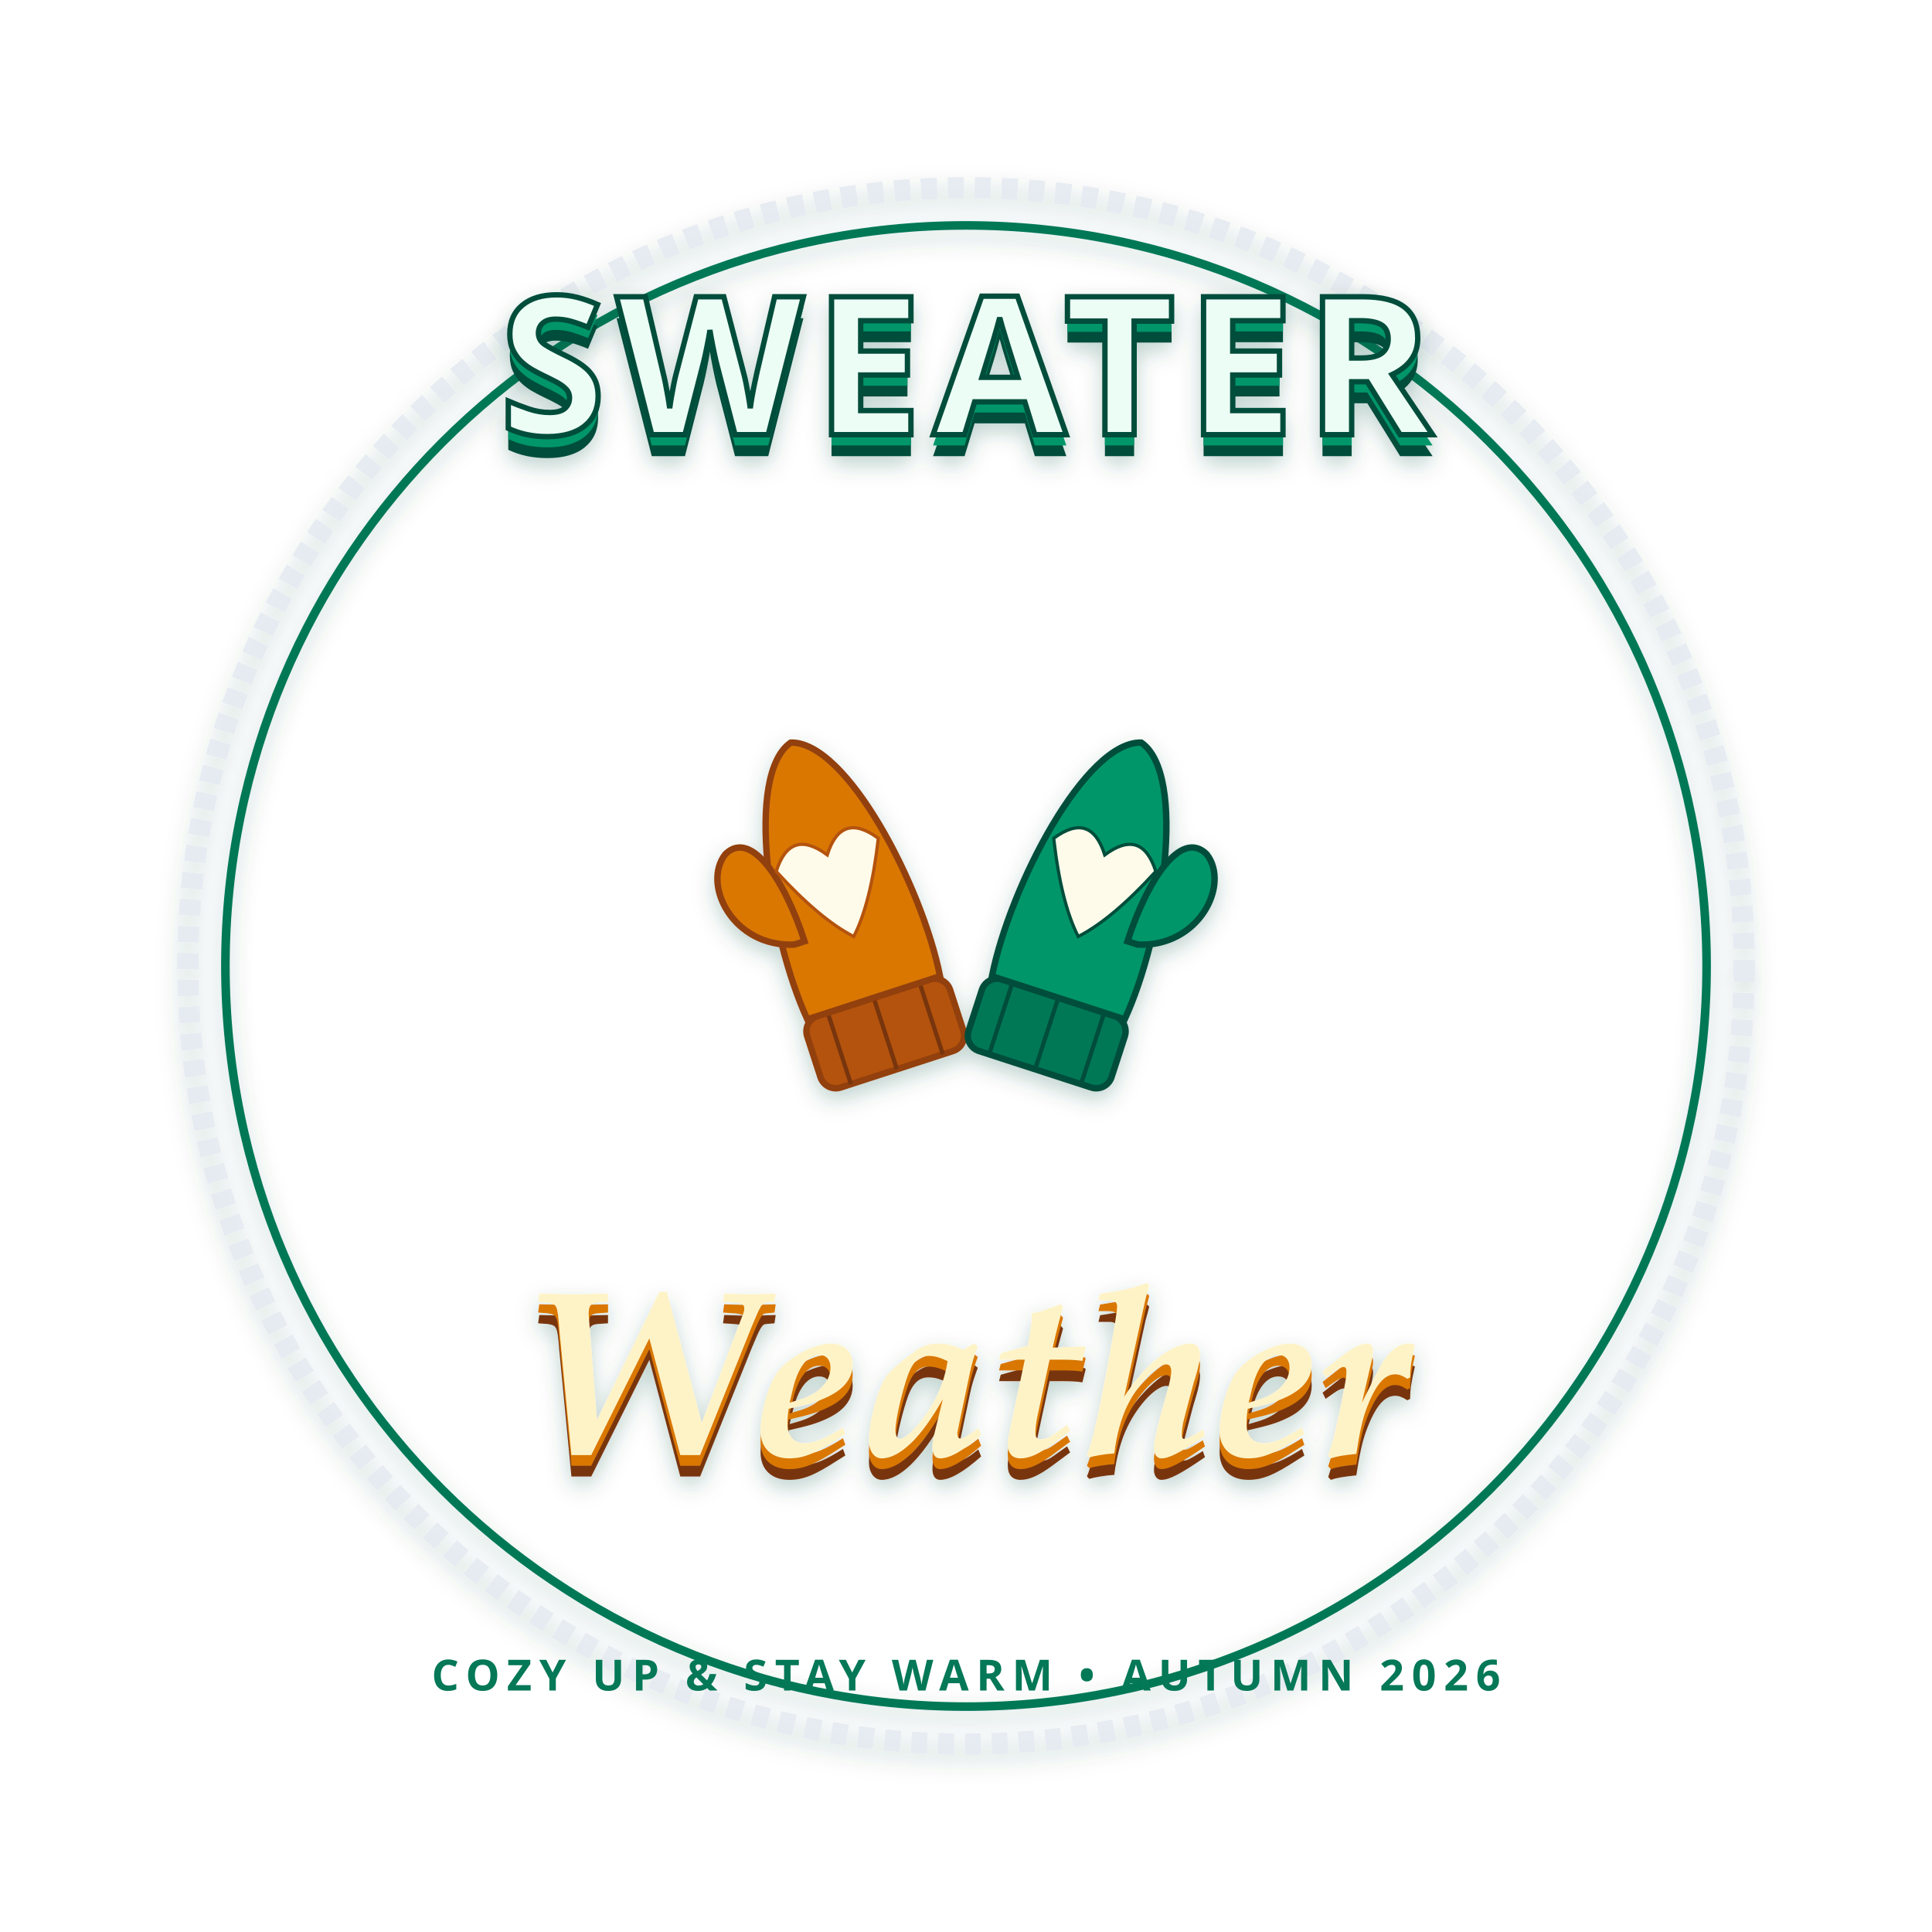
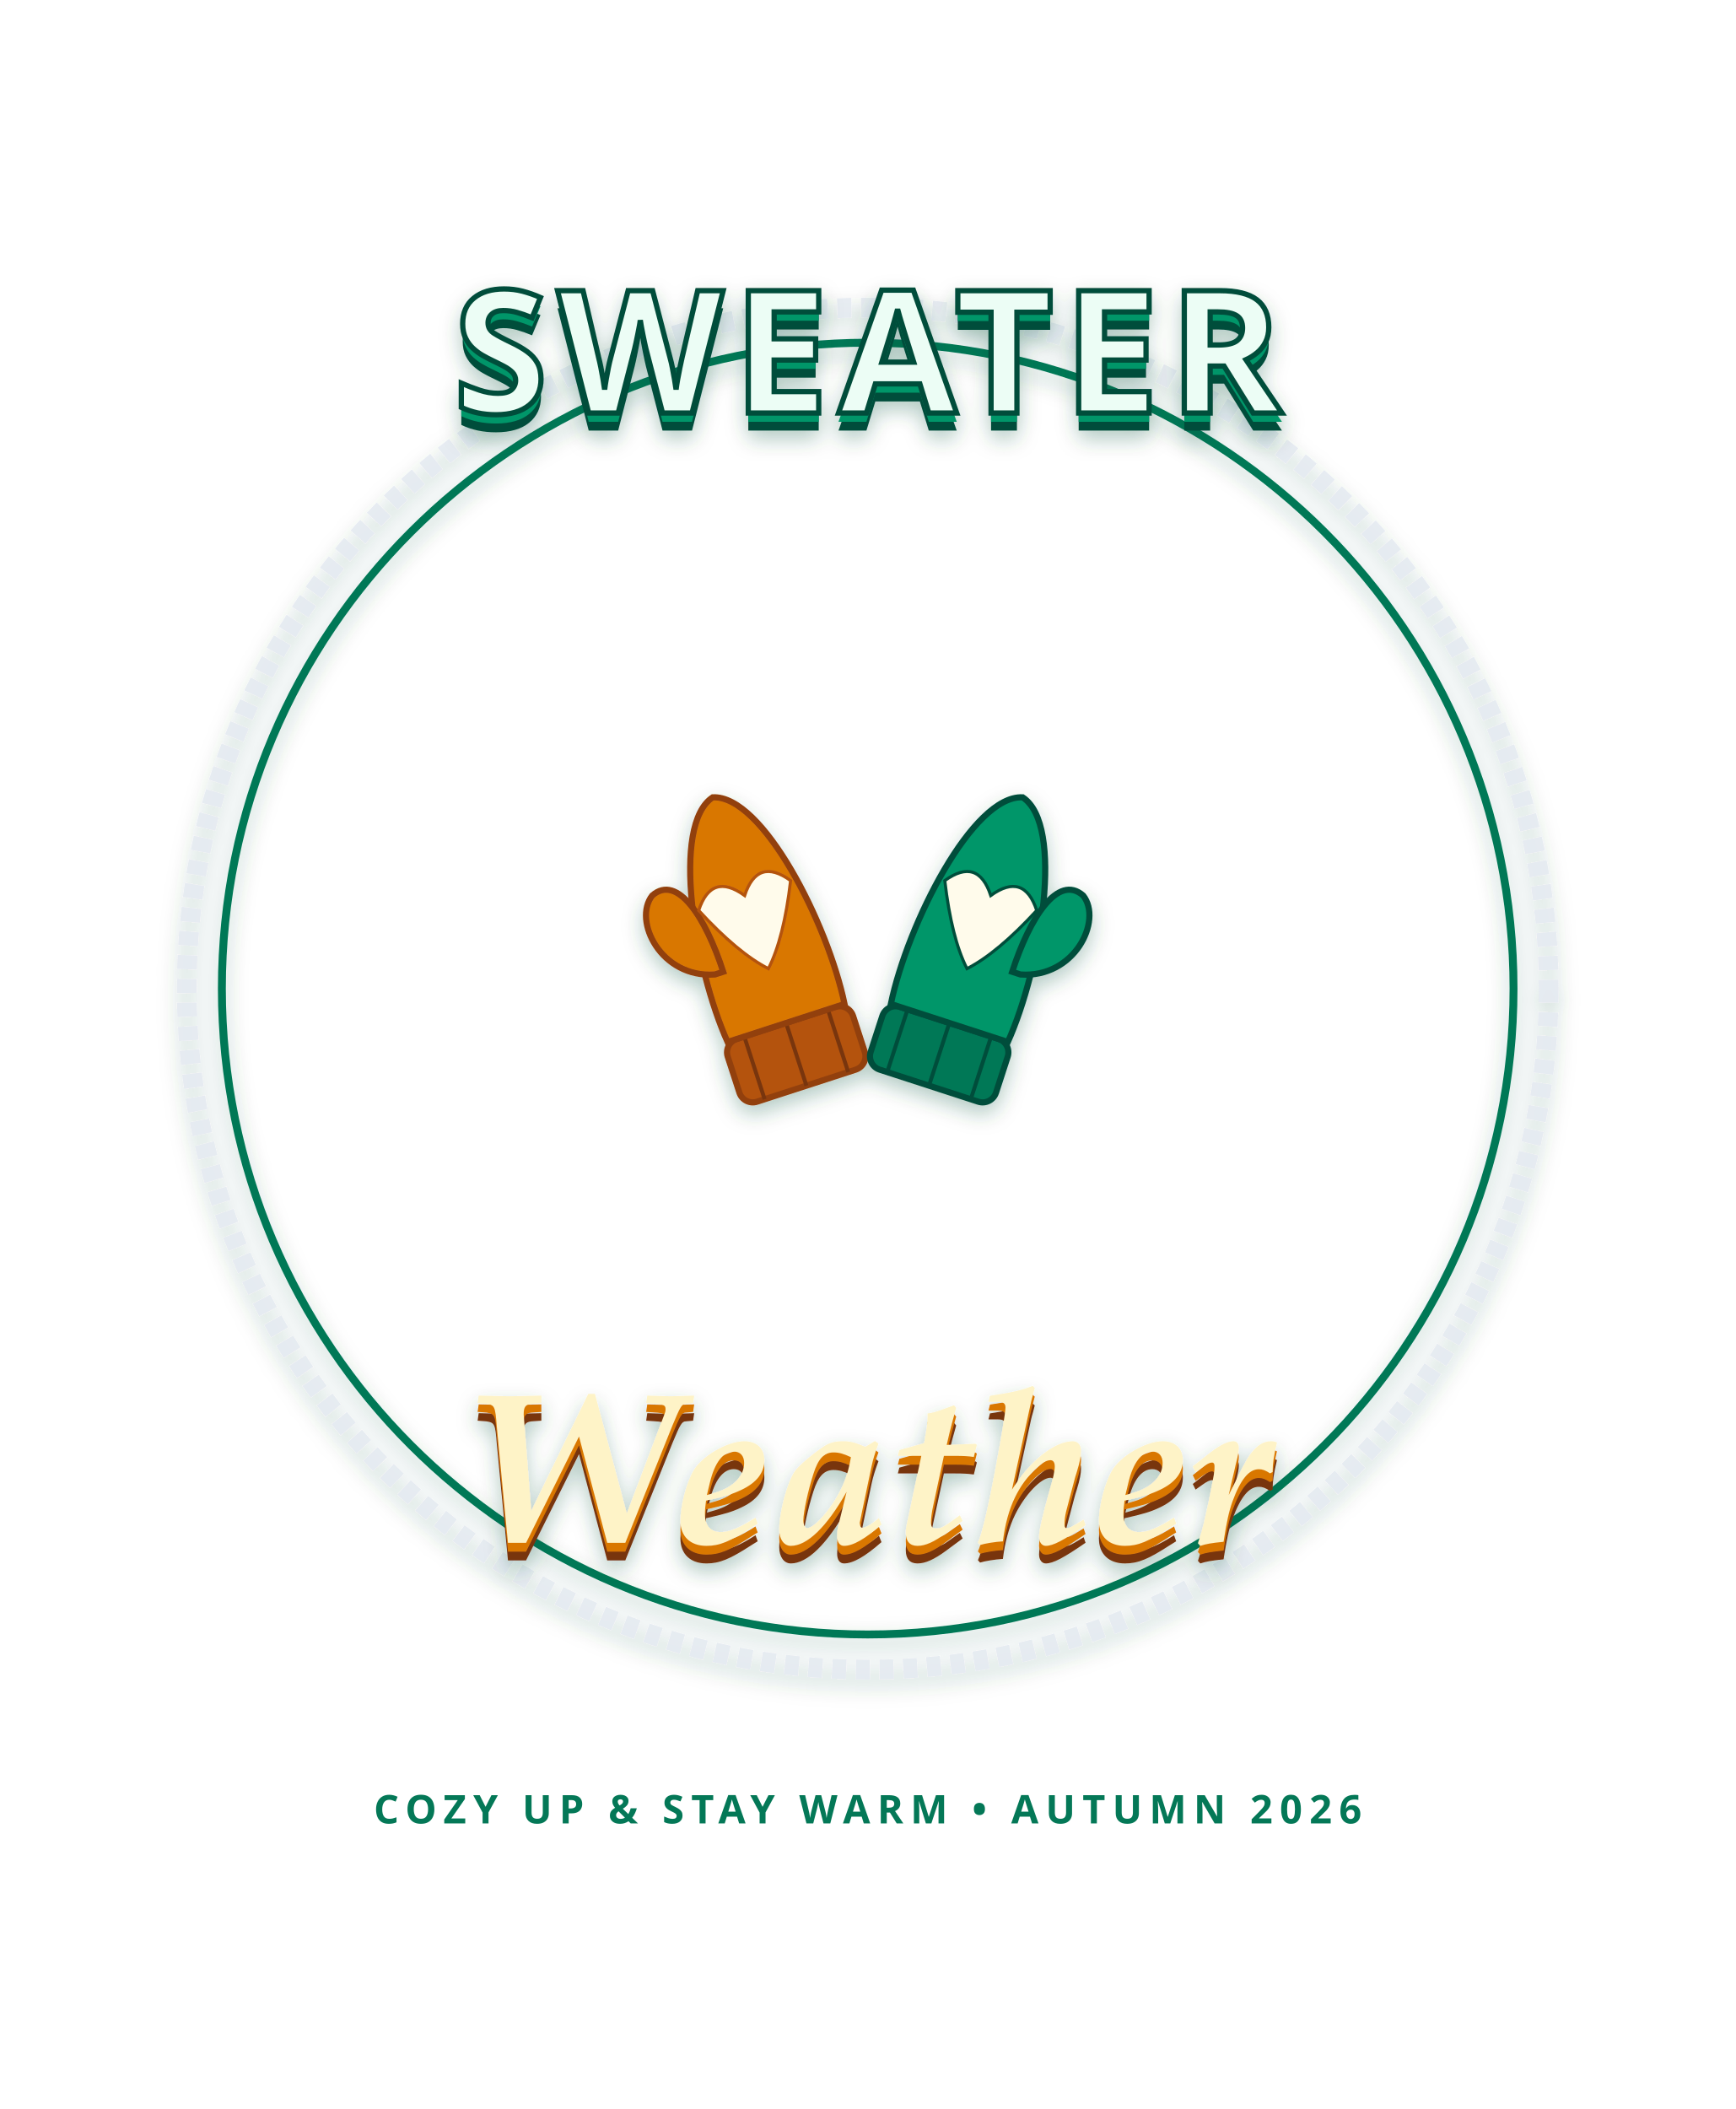
- <svg xmlns="http://www.w3.org/2000/svg" width="3600" height="3600" viewBox="0 0 3600 3600">
+ <svg xmlns="http://www.w3.org/2000/svg" width="3951" height="4800" viewBox="0 0 3951 4800">
  <defs>
    <filter id="shadow-sw" x="-20%" y="-20%" width="140%" height="140%">
-       <feDropShadow dx="0" dy="16" stdDeviation="20" flood-color="#064e3b" flood-opacity="0.25" />
+       <feDropShadow dx="0" dy="20" stdDeviation="24" flood-color="#064e3b" flood-opacity="0.3" />
    </filter>
  </defs>
  <g filter="url(#shadow-sw)">
-     <circle cx="1800" cy="1800" r="1450" fill="none" stroke="#E2E8F0" stroke-width="40" stroke-dasharray="30 20" opacity="0.8" />
-     <circle cx="1800" cy="1800" r="1380" fill="none" stroke="#047857" stroke-width="16" />
+     <circle cx="1975" cy="2250" r="1550" fill="none" stroke="#E2E8F0" stroke-width="45" stroke-dasharray="32 22" opacity="0.8" />
+     <circle cx="1975" cy="2250" r="1470" fill="none" stroke="#047857" stroke-width="18" />
  </g>
-   <g transform="translate(1800, 1650)" filter="url(#shadow-sw)">
-     <g transform="translate(-240, 0) rotate(-18)" fill="#D97706" stroke="#92400E" stroke-width="12">
-       <rect x="-140" y="220" width="280" height="140" rx="30" fill="#B45309" />
-       <line x1="-90" y1="220" x2="-90" y2="360" stroke="#78350F" stroke-width="8" />
-       <line x1="0" y1="220" x2="0" y2="360" stroke="#78350F" stroke-width="8" />
-       <line x1="90" y1="220" x2="90" y2="360" stroke="#78350F" stroke-width="8" />
-       <path d="M -130,220 C -150,50 -100,-250 0,-280 C 100,-250 150,50 130,220 Z" />
-       <path d="M -110,80 C -220,50 -240,-80 -180,-120 C -120,-150 -90, -40 -90,80 Z" />
-       <path d="M 0,-60 Q -50,-130 -100,-60 Q -50,50 0,100 Q 50,50 100,-60 Q 50,-130 0,-60 Z" fill="#FFFBEB" stroke="#B45309" stroke-width="6" />
+   <g transform="translate(1975, 2100)" filter="url(#shadow-sw)">
+     <g transform="translate(-260, 0) rotate(-18)" fill="#D97706" stroke="#92400E" stroke-width="14">
+       <rect x="-150" y="240" width="300" height="150" rx="32" fill="#B45309" />
+       <line x1="-100" y1="240" x2="-100" y2="390" stroke="#78350F" stroke-width="9" />
+       <line x1="0" y1="240" x2="0" y2="390" stroke="#78350F" stroke-width="9" />
+       <line x1="100" y1="240" x2="100" y2="390" stroke="#78350F" stroke-width="9" />
+       <path d="M -140,240 C -160,55 -110,-270 0,-300 C 110,-270 160,55 140,240 Z" />
+       <path d="M -120,85 C -240,55 -260,-90 -200,-130 C -130,-160 -100,-45 -100,85 Z" />
+       <path d="M 0,-65 Q -55,-140 -110,-65 Q -55,55 0,110 Q 55,55 110,-65 Q 55,-140 0,-65 Z" fill="#FFFBEB" stroke="#B45309" stroke-width="7" />
    </g>
-     <g transform="translate(240, 0) rotate(18)" fill="#059669" stroke="#064E3B" stroke-width="12">
-       <rect x="-140" y="220" width="280" height="140" rx="30" fill="#047857" />
-       <line x1="-90" y1="220" x2="-90" y2="360" stroke="#064E3B" stroke-width="8" />
-       <line x1="0" y1="220" x2="0" y2="360" stroke="#064E3B" stroke-width="8" />
-       <line x1="90" y1="220" x2="90" y2="360" stroke="#064E3B" stroke-width="8" />
-       <path d="M -130,220 C -150,50 -100,-250 0,-280 C 100,-250 150,50 130,220 Z" />
-       <path d="M 110,80 C 220,50 240,-80 180,-120 C 120,-150 90, -40 90,80 Z" />
-       <path d="M 0,-60 Q -50,-130 -100,-60 Q -50,50 0,100 Q 50,50 100,-60 Q 50,-130 0,-60 Z" fill="#FFFBEB" stroke="#064E3B" stroke-width="6" />
+     <g transform="translate(260, 0) rotate(18)" fill="#059669" stroke="#064E3B" stroke-width="14">
+       <rect x="-150" y="240" width="300" height="150" rx="32" fill="#047857" />
+       <line x1="-100" y1="240" x2="-100" y2="390" stroke="#064E3B" stroke-width="9" />
+       <line x1="0" y1="240" x2="0" y2="390" stroke="#064E3B" stroke-width="9" />
+       <line x1="100" y1="240" x2="100" y2="390" stroke="#064E3B" stroke-width="9" />
+       <path d="M -140,240 C -160,55 -110,-270 0,-300 C 110,-270 160,55 140,240 Z" />
+       <path d="M 120,85 C 240,55 260,-90 200,-130 C 130,-160 100,-45 100,85 Z" />
+       <path d="M 0,-65 Q -55,-140 -110,-65 Q -55,55 0,110 Q 55,55 110,-65 Q 55,-140 0,-65 Z" fill="#FFFBEB" stroke="#064E3B" stroke-width="7" />
    </g>
  </g>
  <g filter="url(#shadow-sw)">
-     <text x="1800" y="850" font-family="'Impact', 'Arial Black', sans-serif" font-size="360" font-weight="900" fill="#064E3B" text-anchor="middle" letter-spacing="20">SWEATER</text>
-     <text x="1800" y="830" font-family="'Impact', 'Arial Black', sans-serif" font-size="360" font-weight="900" fill="#059669" text-anchor="middle" letter-spacing="20">SWEATER</text>
-     <text x="1800" y="810" font-family="'Impact', 'Arial Black', sans-serif" font-size="360" font-weight="900" fill="#ECFDF5" text-anchor="middle" letter-spacing="20" stroke="#064E3B" stroke-width="10">SWEATER</text>
+     <text x="1975" y="980" font-family="'Impact', 'Arial Black', sans-serif" font-size="390" font-weight="900" fill="#064E3B" text-anchor="middle" letter-spacing="22">SWEATER</text>
+     <text x="1975" y="960" font-family="'Impact', 'Arial Black', sans-serif" font-size="390" font-weight="900" fill="#059669" text-anchor="middle" letter-spacing="22">SWEATER</text>
+     <text x="1975" y="940" font-family="'Impact', 'Arial Black', sans-serif" font-size="390" font-weight="900" fill="#ECFDF5" text-anchor="middle" letter-spacing="22" stroke="#064E3B" stroke-width="12">SWEATER</text>
  </g>
  <g filter="url(#shadow-sw)">
-     <text x="1800" y="2750" font-family="'Brush Script MT', 'Palatino', cursive" font-size="440" font-style="italic" font-weight="bold" fill="#78350F" text-anchor="middle">Weather</text>
-     <text x="1800" y="2730" font-family="'Brush Script MT', 'Palatino', cursive" font-size="440" font-style="italic" font-weight="bold" fill="#D97706" text-anchor="middle">Weather</text>
-     <text x="1800" y="2710" font-family="'Brush Script MT', 'Palatino', cursive" font-size="440" font-style="italic" font-weight="bold" fill="#FEF3C7" text-anchor="middle">Weather</text>
+     <text x="1975" y="3550" font-family="'Brush Script MT', 'Palatino', cursive" font-size="490" font-style="italic" font-weight="bold" fill="#78350F" text-anchor="middle">Weather</text>
+     <text x="1975" y="3530" font-family="'Brush Script MT', 'Palatino', cursive" font-size="490" font-style="italic" font-weight="bold" fill="#D97706" text-anchor="middle">Weather</text>
+     <text x="1975" y="3510" font-family="'Brush Script MT', 'Palatino', cursive" font-size="490" font-style="italic" font-weight="bold" fill="#FEF3C7" text-anchor="middle">Weather</text>
  </g>
-   <text x="1800" y="3150" font-family="'Trebuchet MS', sans-serif" font-size="80" font-weight="900" fill="#047857" text-anchor="middle" letter-spacing="14">COZY UP &amp; STAY WARM • AUTUMN 2026</text>
+   <text x="1975" y="4150" font-family="'Trebuchet MS', sans-serif" font-size="90" font-weight="900" fill="#047857" text-anchor="middle" letter-spacing="16">COZY UP &amp; STAY WARM • AUTUMN 2026</text>
</svg>
